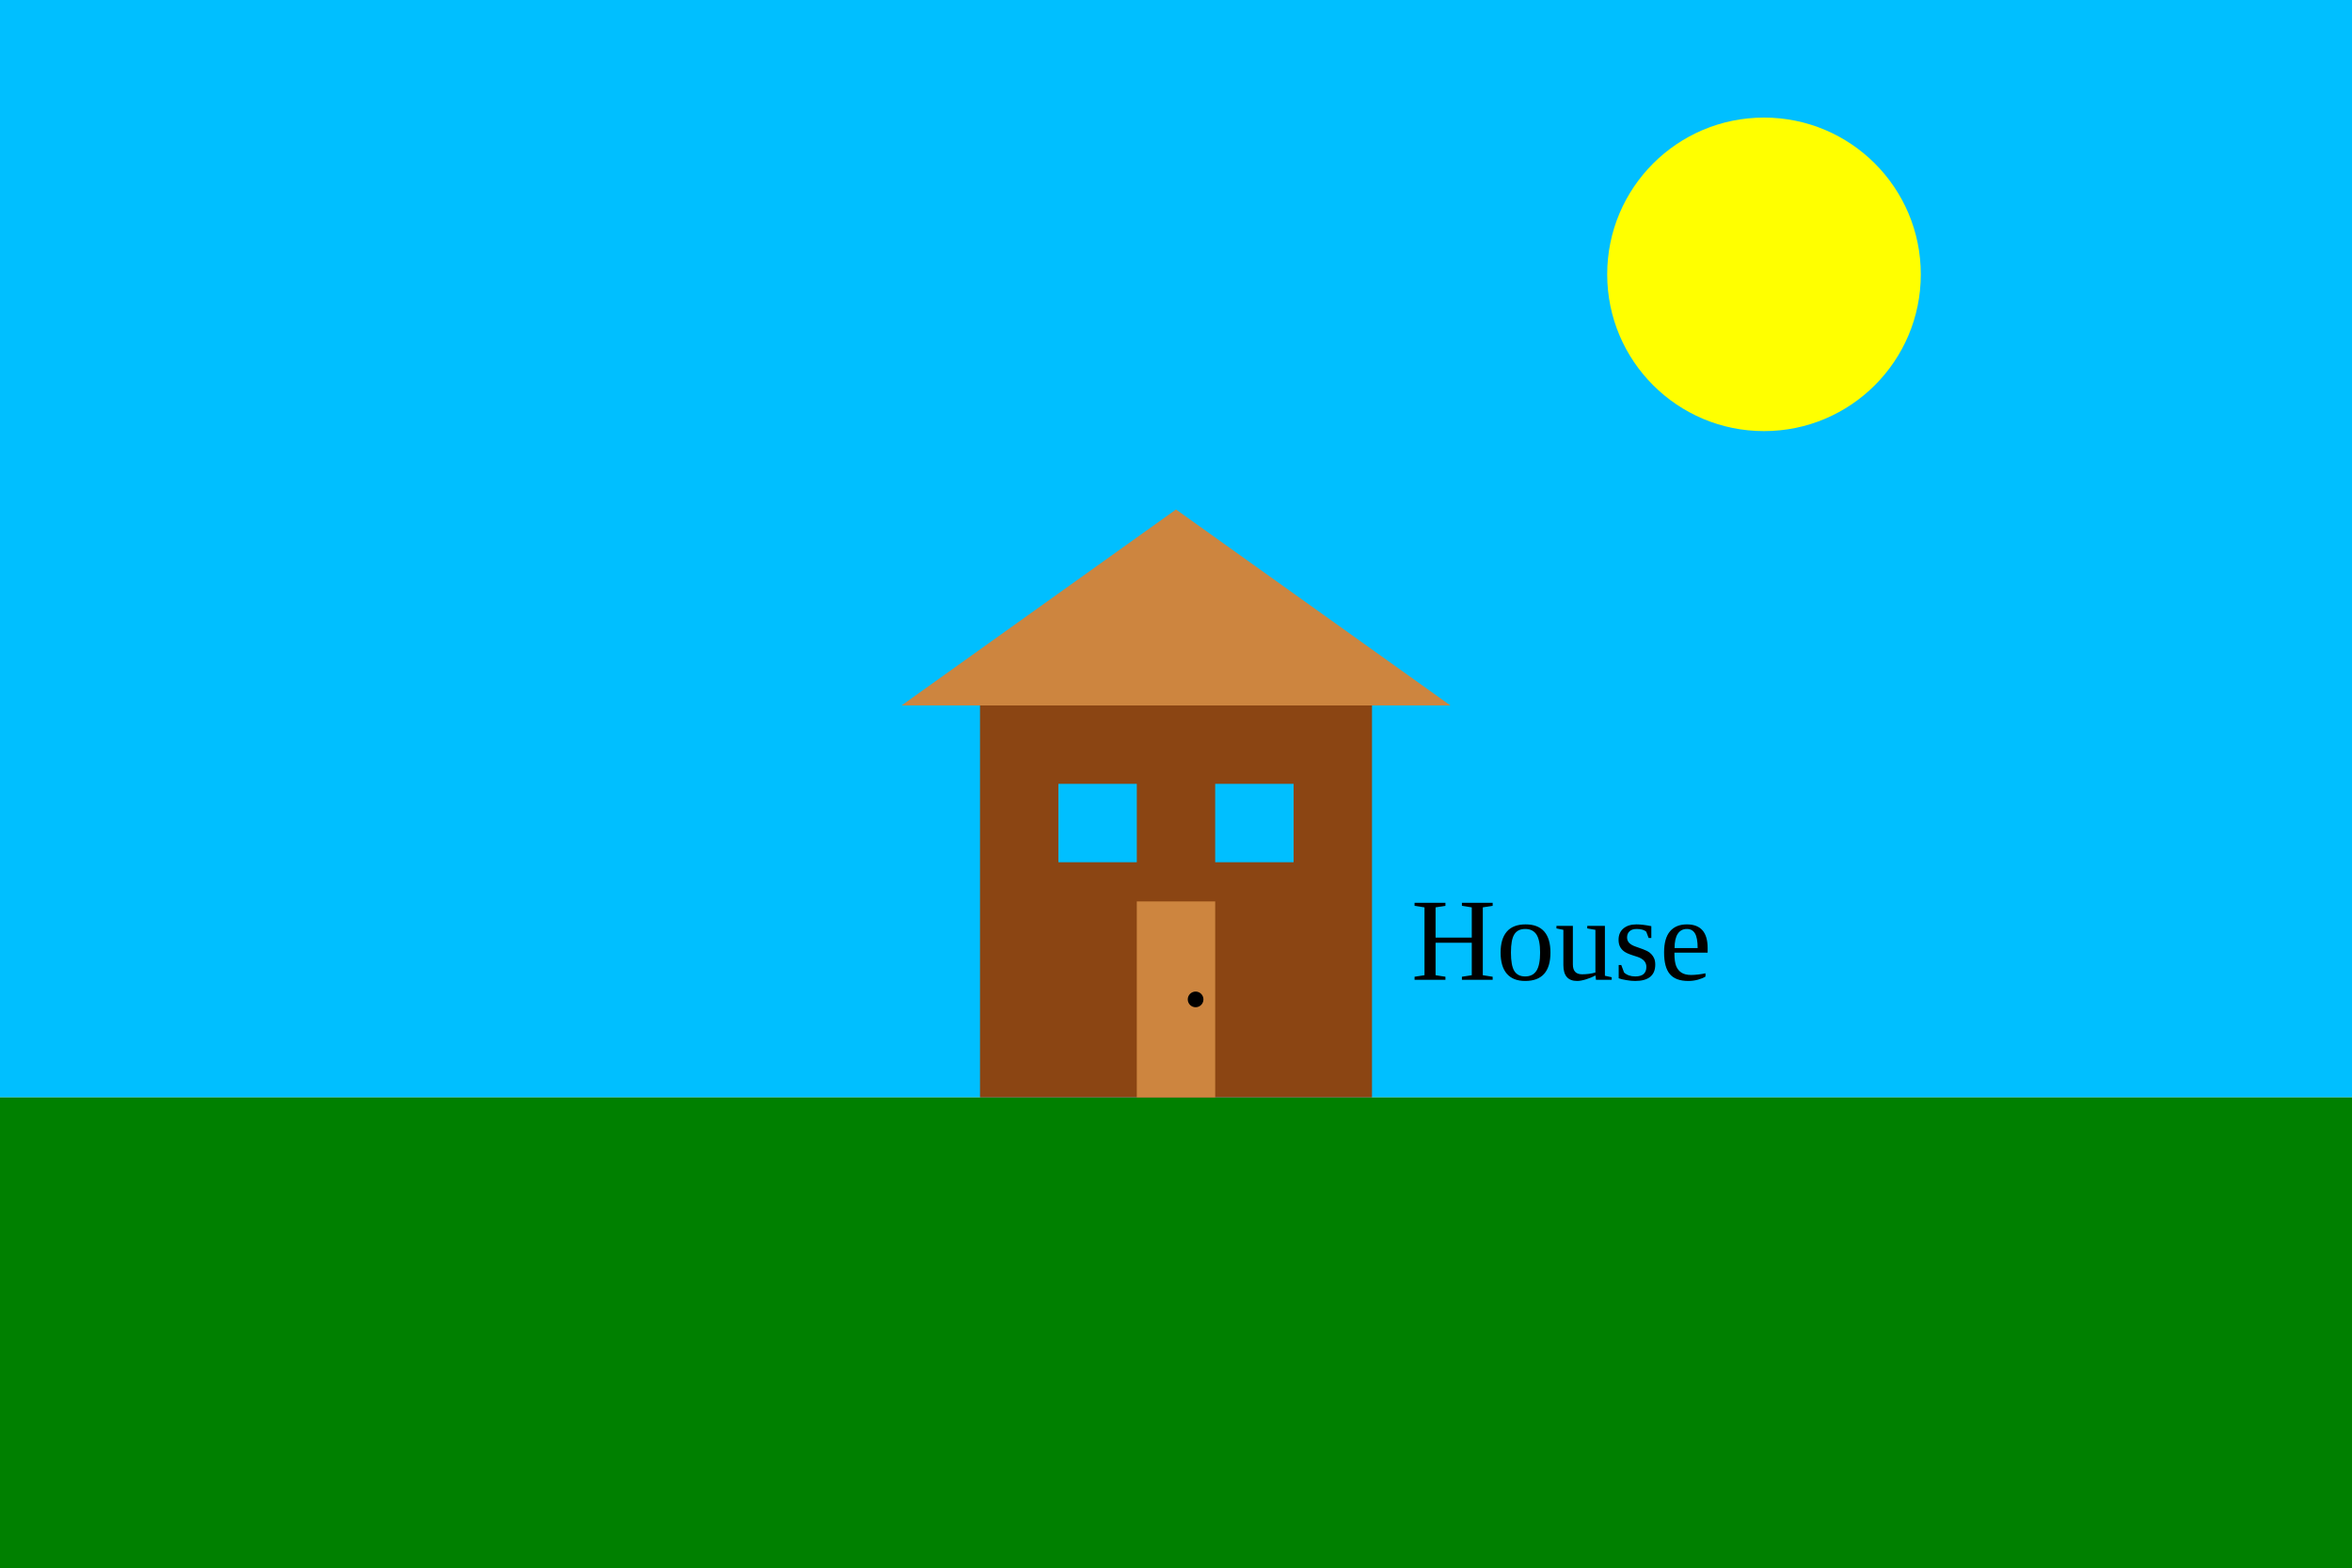
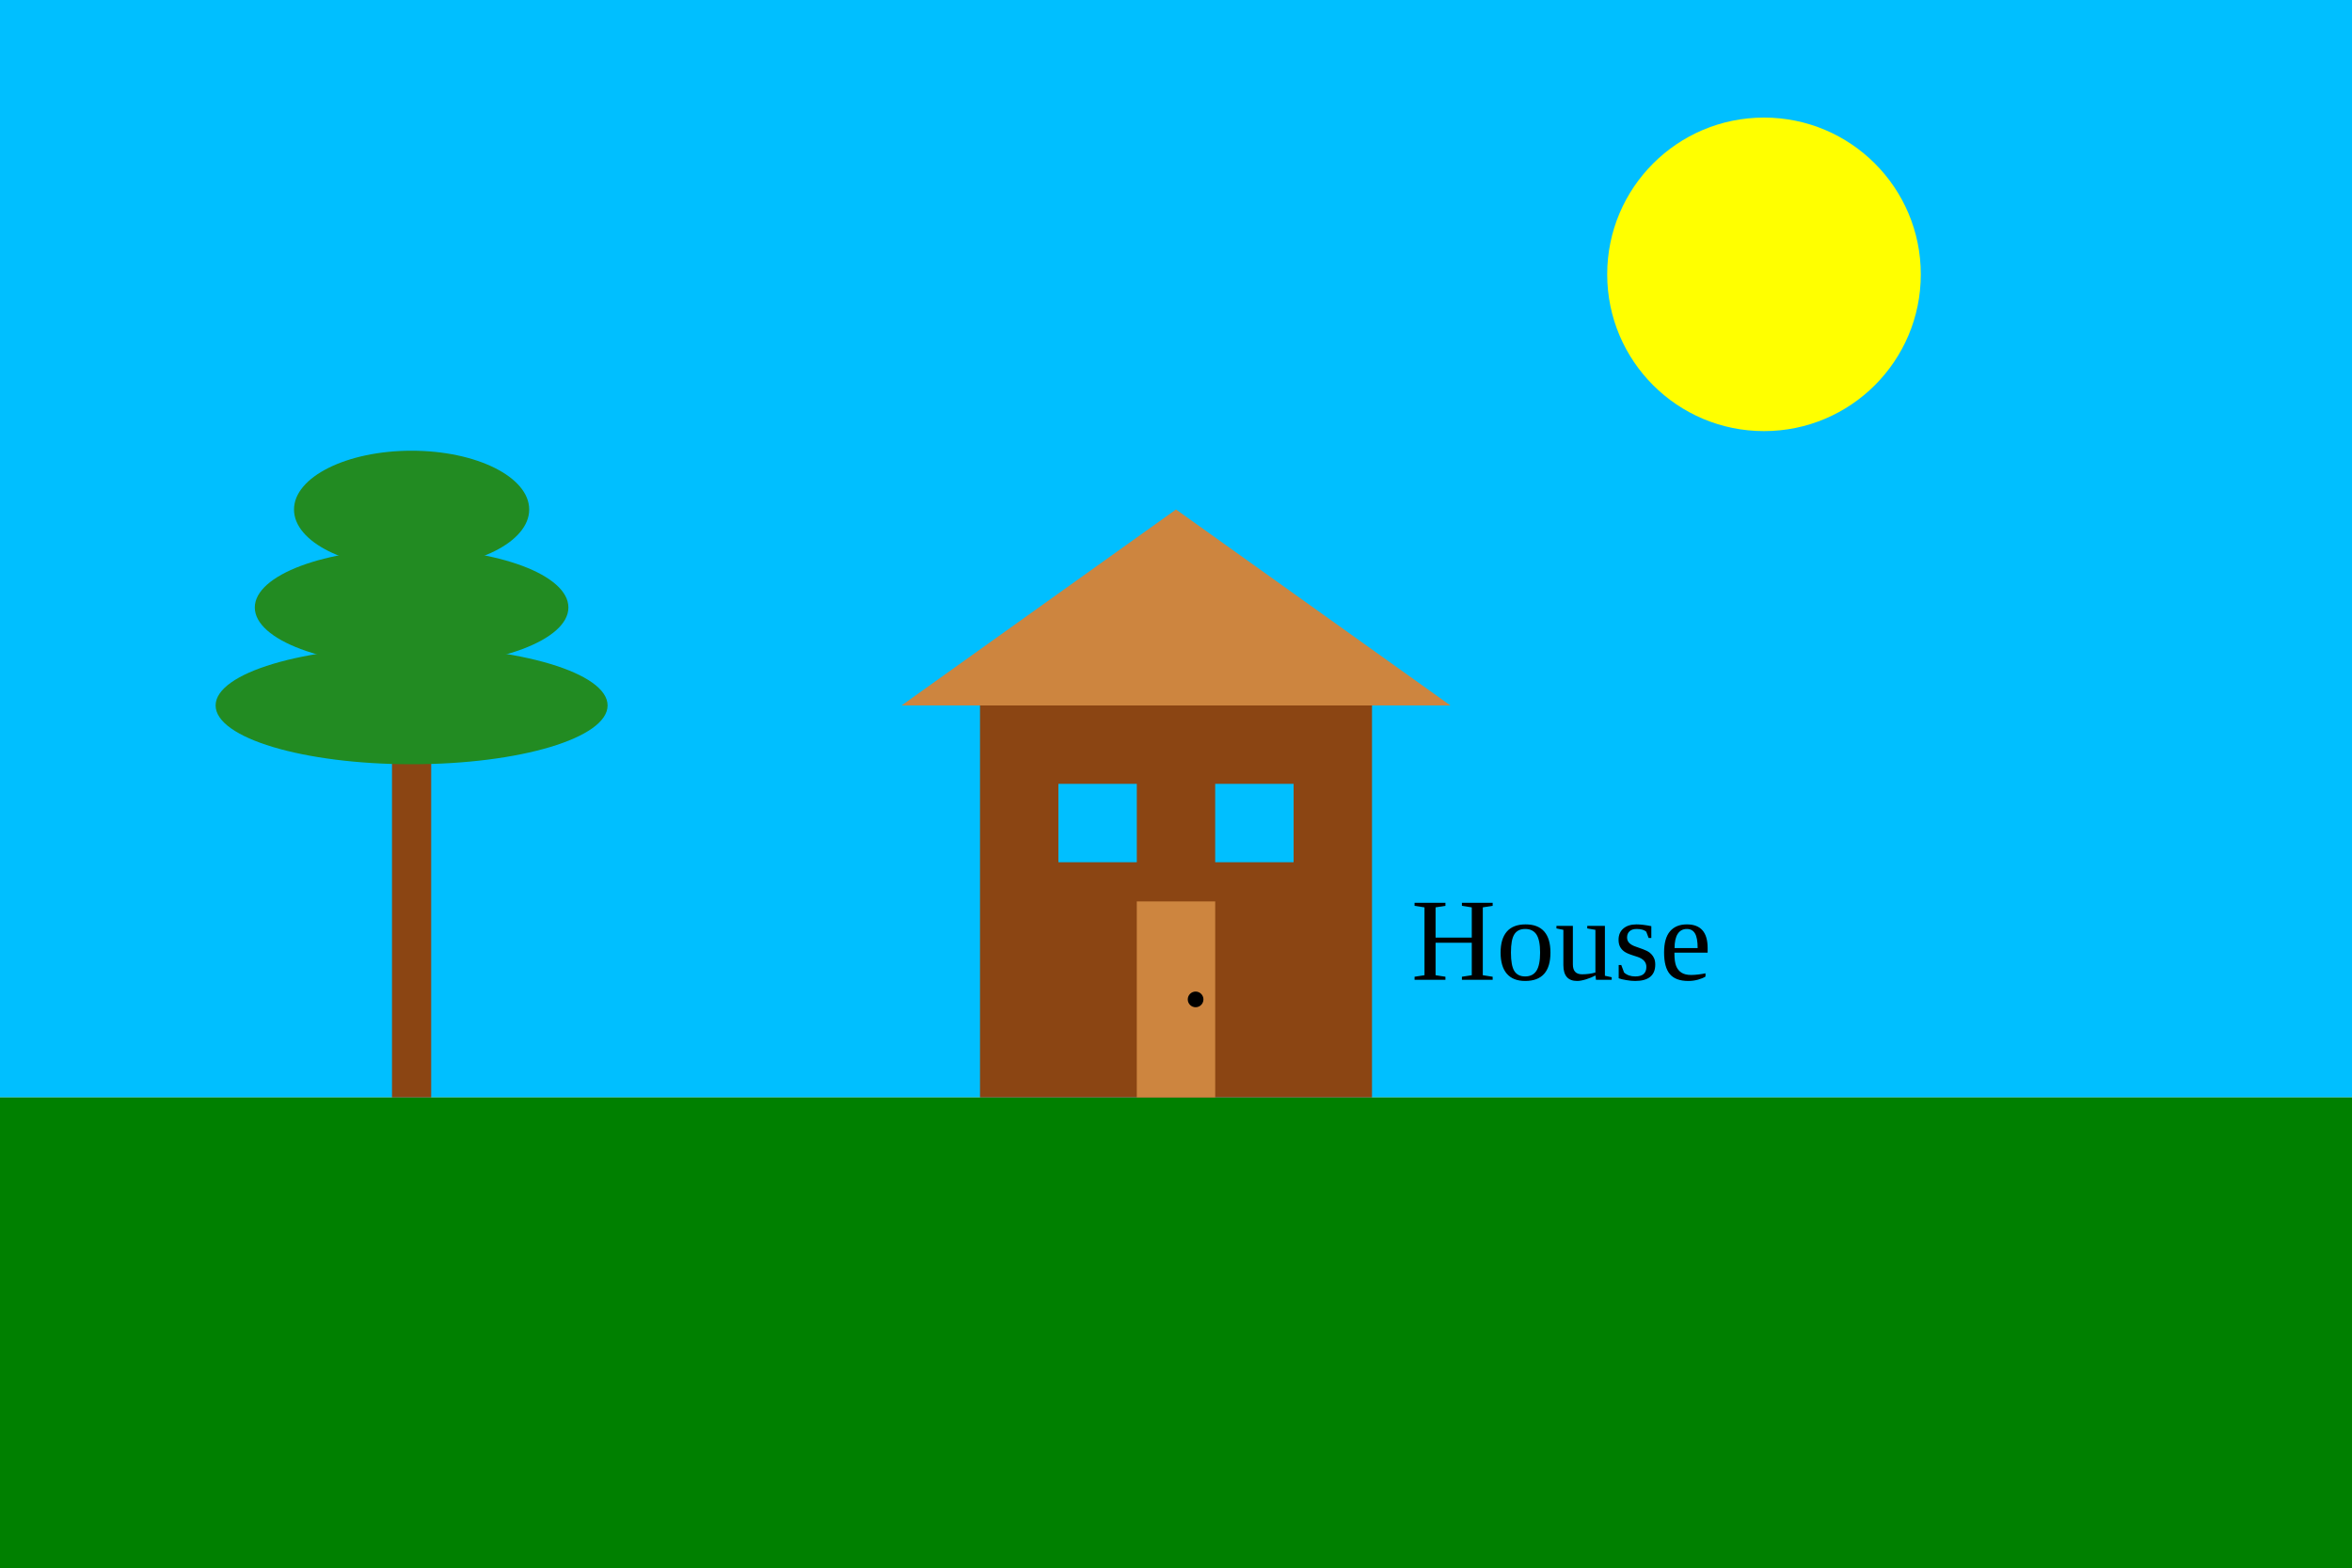
<svg xmlns="http://www.w3.org/2000/svg" width="600" height="400">
  <rect width="100%" height="70%" fill="deepskyblue" />
  <rect width="100%" height="50%" y="70%" fill="green" />
  <g transform="translate(230,130)">
    <polygon points="70,0 0,50 140,50" fill="peru" />
    <rect width="100" height="100" x="20" y="50" fill="saddlebrown" />
    <rect width="20" height="50" x="60" y="100" fill="peru" />
    <circle cx="75" cy="125" r="2" fill="black" />
    <rect width="20" height="20" x="40" y="70" fill="deepskyblue" />
    <rect width="20" height="20" x="80" y="70" fill="deepskyblue" />
    <text x="130" y="120" font-size="30" text-anchor="start" fill="black">House</text>
  </g>
+   <g transform="translate(40,80)">
+     <line x1="65" y1="100" x2="65" y2="200" stroke="saddlebrown" stroke-width="10" />
+     <g fill="forestgreen">
+       <ellipse cx="65" cy="100" rx="50" ry="15" />
+       <ellipse cx="65" cy="75" rx="40" ry="15" />
+       <ellipse cx="65" cy="50" rx="30" ry="15" />
+     </g>
+   </g>
  <circle cx="450" cy="70" r="40" fill="yellow" />
</svg>
